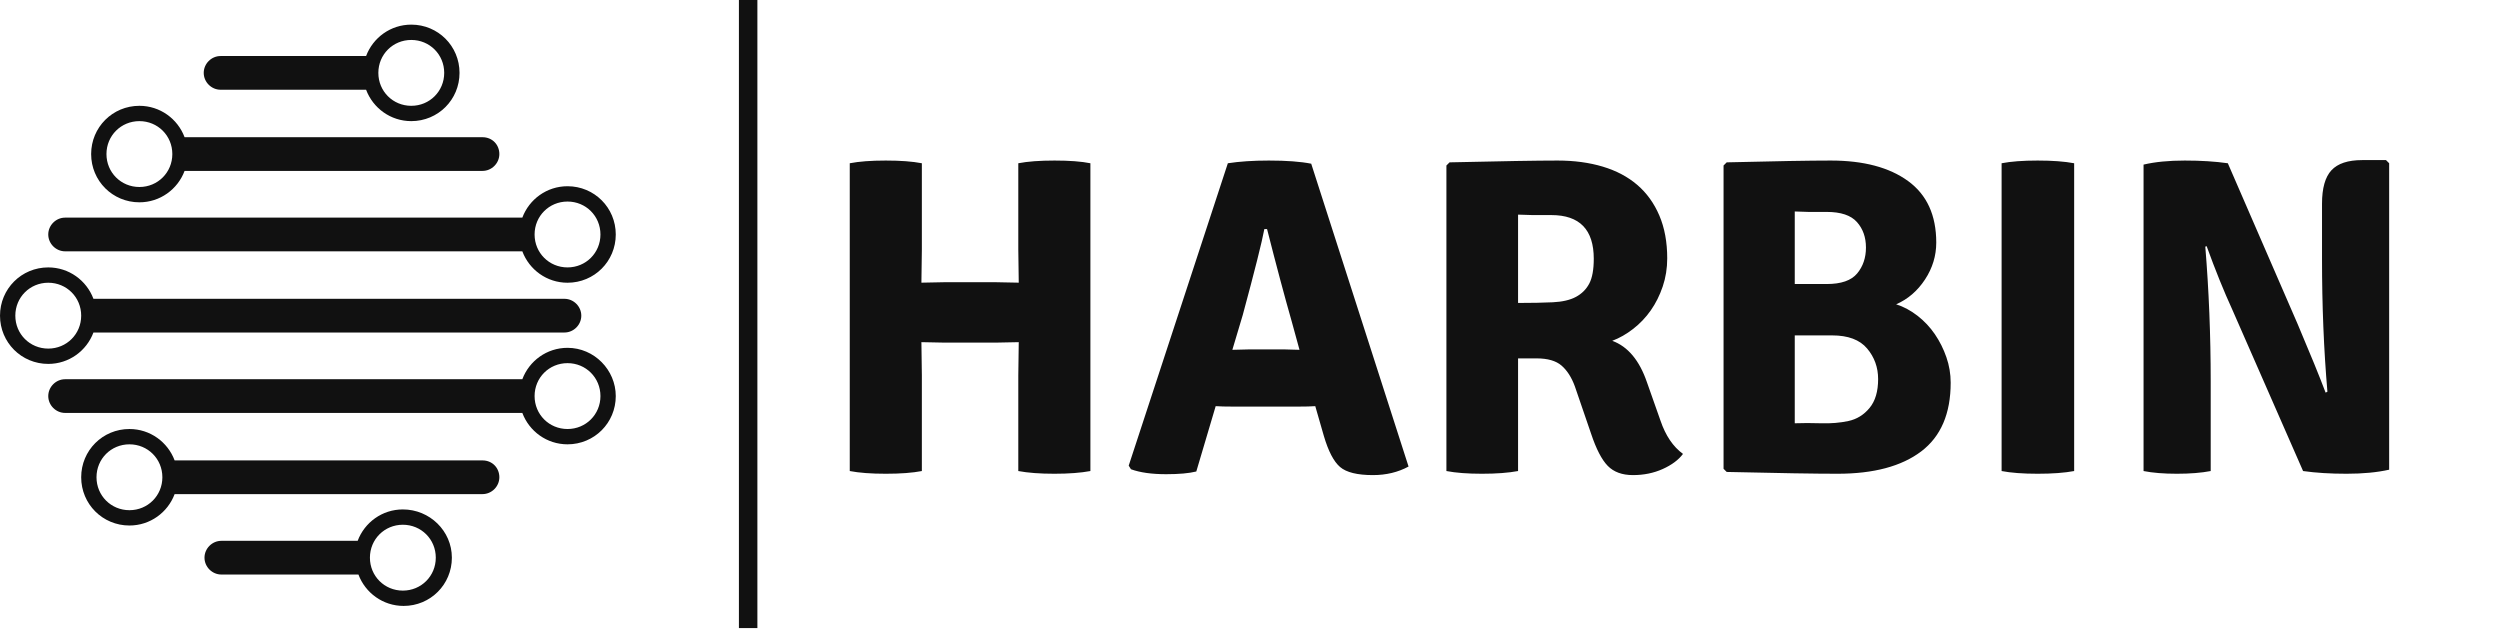
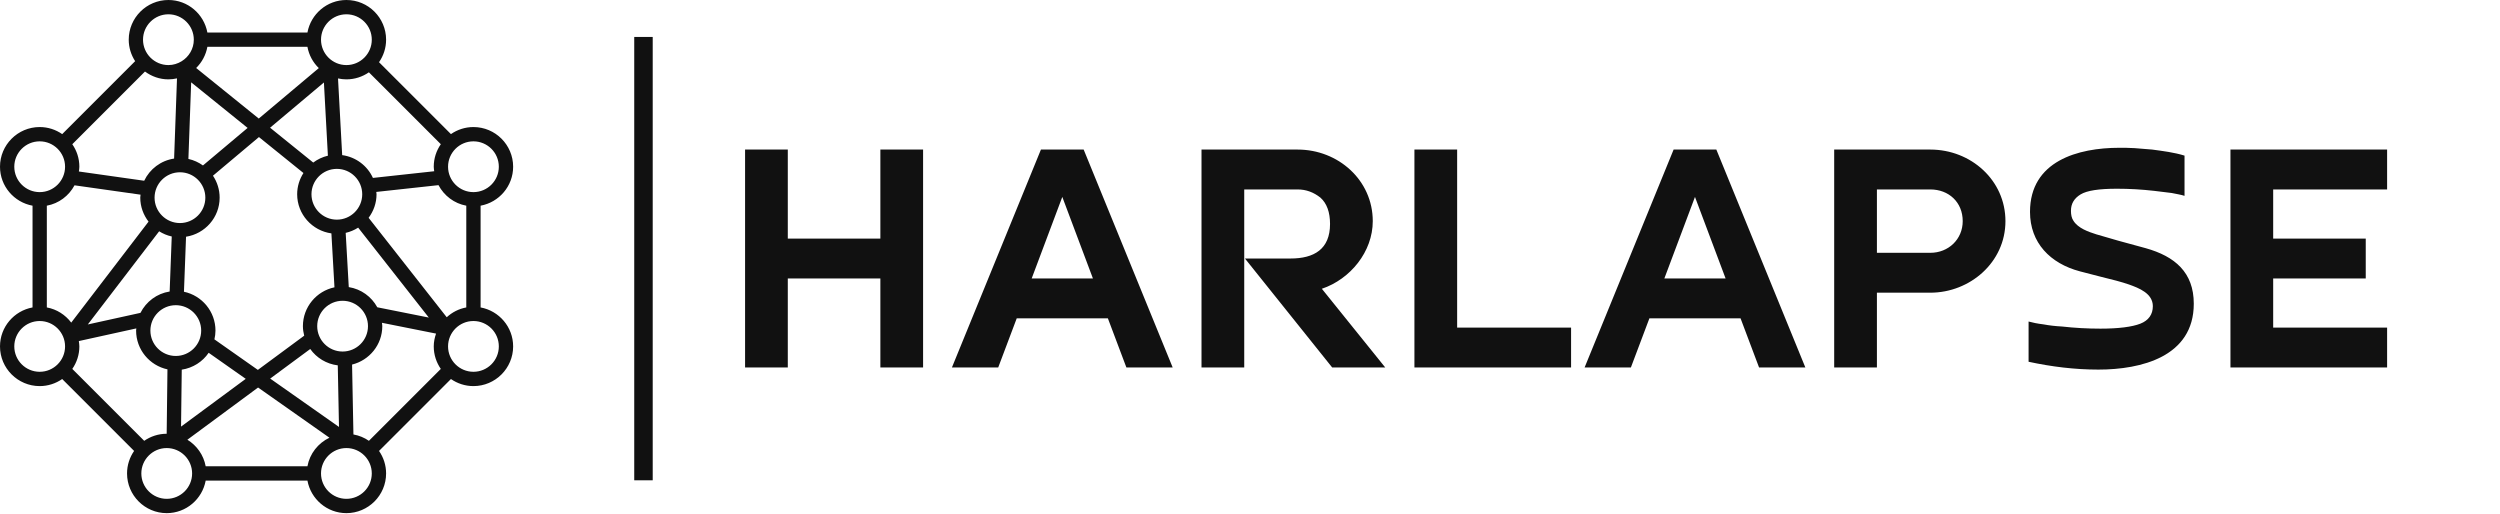
- <svg xmlns="http://www.w3.org/2000/svg" width="343" height="86.172" viewBox="0 0 406 102" class="css-1j8o68f">
-   <defs id="SvgjsDefs2470">
+ <svg xmlns="http://www.w3.org/2000/svg" width="408.85" height="83.918" viewBox="0 0 406 83.333" class="css-1j8o68f">
+   <defs id="SvgjsDefs5446">
	</defs>
-   <g id="SvgjsG2471" featurekey="symbolFeature-0" transform="matrix(1.243781,0,0,1.243781,-12.18905,-10.92537)" fill="#111111">
-     <g>
-       <path d="M63.5,12c-2.7,0-5,1.7-5.9,4.1h-19c-1.2,0-2.2,1-2.2,2.2c0,1.2,1,2.2,2.2,2.2h19c0.9,2.4,3.2,4.1,5.9,4.1   c3.5,0,6.3-2.8,6.3-6.3S67,12,63.5,12z M63.5,22.6c-2.4,0-4.3-1.9-4.3-4.3s1.9-4.3,4.3-4.3c2.4,0,4.3,1.9,4.3,4.3   S65.9,22.6,63.5,22.6z">
- 			</path>
-       <path d="M83.9,33.1c-2.7,0-5,1.7-5.9,4.1H18.3c-1.2,0-2.2,1-2.2,2.2c0,1.2,1,2.2,2.2,2.2H78c0.9,2.4,3.2,4.1,5.9,4.1   c3.5,0,6.3-2.8,6.3-6.3C90.2,35.9,87.4,33.1,83.9,33.1z M83.9,43.7c-2.4,0-4.3-1.9-4.3-4.3s1.9-4.3,4.3-4.3s4.3,1.9,4.3,4.3   S86.3,43.7,83.9,43.7z">
- 			</path>
-       <path d="M72.8,26.7H33.9c-0.9-2.4-3.2-4.1-5.9-4.1c-3.5,0-6.3,2.8-6.3,6.3s2.8,6.3,6.3,6.3c2.7,0,5-1.7,5.9-4.1h38.9   c1.2,0,2.2-1,2.2-2.2C75,27.7,74.1,26.7,72.8,26.7z M28,33.2c-2.4,0-4.3-1.9-4.3-4.3s1.9-4.3,4.3-4.3s4.3,1.9,4.3,4.3   S30.4,33.2,28,33.2z">
- 			</path>
-       <path d="M83.5,47.8H22c-0.9-2.4-3.2-4.1-5.9-4.1c-3.5,0-6.3,2.8-6.3,6.3c0,3.5,2.8,6.3,6.3,6.3c2.7,0,5-1.7,5.9-4.1h61.5   c1.2,0,2.2-1,2.2-2.2C85.7,48.8,84.7,47.8,83.5,47.8z M16.1,54.3c-2.4,0-4.3-1.9-4.3-4.3c0-2.4,1.9-4.3,4.3-4.3s4.3,1.9,4.3,4.3   C20.4,52.4,18.5,54.3,16.1,54.3z">
- 			</path>
-       <path d="M72.8,68.9H32.6c-0.9-2.4-3.2-4.1-5.9-4.1c-3.5,0-6.3,2.8-6.3,6.3c0,3.5,2.8,6.3,6.3,6.3c2.7,0,5-1.7,5.9-4.1h40.2   c1.2,0,2.2-1,2.2-2.2C75,69.9,74.1,68.9,72.8,68.9z M26.7,75.4c-2.4,0-4.3-1.9-4.3-4.3c0-2.4,1.9-4.3,4.3-4.3s4.3,1.9,4.3,4.3   C31,73.5,29.1,75.4,26.7,75.4z">
- 			</path>
-       <path d="M83.9,54.2c-2.7,0-5,1.7-5.9,4.1H18.3c-1.2,0-2.2,1-2.2,2.2c0,1.2,1,2.2,2.2,2.2H78c0.9,2.4,3.2,4.1,5.9,4.1   c3.5,0,6.3-2.8,6.3-6.3C90.2,57.1,87.4,54.2,83.9,54.2z M83.9,64.8c-2.4,0-4.3-1.9-4.3-4.3s1.9-4.3,4.3-4.3s4.3,1.9,4.3,4.3   S86.3,64.8,83.9,64.8z">
- 			</path>
-       <path d="M62.4,75.3c-2.7,0-5,1.7-5.9,4.1H38.7c-1.2,0-2.2,1-2.2,2.2c0,1.2,1,2.2,2.2,2.2h17.9c0.9,2.4,3.2,4.1,5.9,4.1   c3.5,0,6.3-2.8,6.3-6.3S65.9,75.3,62.4,75.3z M62.4,85.9c-2.4,0-4.3-1.9-4.3-4.3s1.9-4.3,4.3-4.3c2.4,0,4.3,1.9,4.3,4.3   S64.8,85.9,62.4,85.9z">
- 			</path>
-     </g>
+   <g id="SvgjsG5447" featurekey="2ou6gm-0" transform="matrix(0.1858468,0,0,0.1858468,-5.910294,-5.909922)" fill="#111111">
+     <path d="M451.764,300.448v-88.911c16.14-2.96,28.435-17.067,28.435-34.046c0-19.119-15.567-34.671-34.686-34.671  c-7.303,0-14.067,2.295-19.663,6.165l-62.845-62.832c3.88-5.597,6.184-12.363,6.184-19.674c0-19.119-15.567-34.679-34.686-34.679  c-16.981,0-31.096,12.295-34.054,28.435h-87.43c-2.958-16.141-17.066-28.435-34.047-28.435c-19.119,0-34.679,15.559-34.679,34.679  c0,6.925,2.091,13.349,5.603,18.769l-63.742,63.749c-5.597-3.876-12.363-6.178-19.673-6.178c-19.119,0-34.679,15.552-34.679,34.671  c0,16.981,12.295,31.089,28.435,34.047v88.909c-16.141,2.959-28.435,17.073-28.435,34.054c0,19.119,15.559,34.686,34.679,34.686  c7.307,0,14.071-2.3,19.666-6.177l62.842,62.836c-3.872,5.597-6.168,12.361-6.168,19.666c0,19.119,15.552,34.686,34.671,34.686  c16.979,0,31.086-12.296,34.046-28.435h88.911c2.961,16.14,17.074,28.435,34.054,28.435c19.119,0,34.686-15.567,34.686-34.686  c0-7.305-2.299-14.07-6.175-19.668l62.832-62.832c5.598,3.876,12.363,6.175,19.668,6.175c19.119,0,34.686-15.567,34.686-34.686  C480.199,317.522,467.904,303.409,451.764,300.448z M445.513,155.307c12.243,0,22.184,9.956,22.184,22.184  c0,12.235-9.941,22.192-22.184,22.192s-22.184-9.956-22.184-22.192C423.329,165.263,433.27,155.307,445.513,155.307z   M417.01,157.817c-3.88,5.597-6.183,12.363-6.183,19.674c0,1.351,0.248,2.635,0.399,3.946l-53.551,5.839  c-4.839-10.636-14.88-18.298-26.868-19.926l-3.633-67.012c2.367,0.513,4.81,0.814,7.329,0.814c7.303,0,14.067-2.295,19.663-6.165  L417.01,157.817z M170.864,233.917c3.351,2.082,7.034,3.678,11.014,4.52l-1.824,48.092c-11.209,1.76-20.568,8.865-25.506,18.66  l-46.011,10.132L170.864,233.917z M166.864,204.523c0-12.228,9.956-22.184,22.184-22.184c12.235,0,22.192,9.956,22.192,22.184  c0,12.235-9.956,22.192-22.192,22.192C176.82,226.715,166.864,216.759,166.864,204.523z M185.412,298.489  c12.235,0,22.192,9.941,22.192,22.184s-9.956,22.184-22.192,22.184s-22.192-9.941-22.192-22.184S173.176,298.489,185.412,298.489z   M190.618,354.832c9.747-1.487,18.213-6.922,23.522-14.76l32.394,22.78l-56.518,41.73L190.618,354.832z M219.17,328.344  c0.563-2.476,0.921-5.028,0.921-7.671c0-16.67-11.835-30.626-27.539-33.931l1.823-48.08c16.583-2.587,29.353-16.844,29.353-34.139  c0-7.093-2.158-13.683-5.828-19.182l40.179-33.766l38.892,31.411c-3.436,5.379-5.495,11.722-5.495,18.564  c0,17.486,13.066,31.845,29.917,34.196l2.682,47.126c-15.724,3.288-27.582,17.244-27.582,33.928c0,2.887,0.458,5.651,1.127,8.334  l-40.492,29.898L219.17,328.344z M303.978,201.55c0-12.228,9.941-22.184,22.184-22.184c12.228,0,22.169,9.956,22.169,22.184  c0,12.235-9.941,22.192-22.169,22.192C313.918,223.742,303.978,213.786,303.978,201.55z M302.908,336.763  c5.513,7.779,14.142,13.075,24.052,14.297l1.062,53.821l-60.117-42.27L302.908,336.763z M308.994,316.8  c0-12.228,9.941-22.169,22.184-22.169c12.243,0,22.184,9.941,22.184,22.169c0,12.243-9.941,22.184-22.184,22.184  C318.935,338.984,308.994,329.043,308.994,316.8z M336.574,282.674l-2.696-47.381c3.93-0.901,7.594-2.467,10.893-4.581  l61.741,78.586l-45.012-8.985C356.439,291.056,347.376,284.38,336.574,282.674z M334.501,44.288  c12.243,0,22.184,9.956,22.184,22.192c0,6.093-2.472,11.618-6.464,15.633c-0.018,0.018-0.044,0.023-0.062,0.041  c-0.016,0.016-0.02,0.037-0.035,0.053c-4.012,3.985-9.53,6.457-15.623,6.457c-12.243,0-22.184-9.956-22.184-22.184  C312.318,54.244,322.258,44.288,334.501,44.288z M314.848,103.865l3.476,63.986c-4.725,1.1-9.036,3.186-12.803,6.001l-37.707-30.458  L314.848,103.865z M213.017,72.723h87.43c1.325,7.226,4.864,13.663,9.931,18.583l-52.463,44.091l-54.706-44.19  C208.217,86.301,211.703,79.897,213.017,72.723z M248.178,143.58l-39.029,32.8c-3.761-2.694-8.047-4.678-12.716-5.697l2.418-66.942  L248.178,143.58z M178.97,44.288c12.235,0,22.192,9.956,22.192,22.192c0,8.005-4.306,14.971-10.686,18.874  c-0.003,0.001-0.007,0.001-0.01,0.002c-0.005,0.002-0.007,0.009-0.011,0.01c-3.361,2.051-7.267,3.298-11.485,3.298  c-12.235,0-22.192-9.956-22.192-22.184C156.778,54.244,166.734,44.288,178.97,44.288z M158.49,94.31  c5.756,4.246,12.796,6.841,20.48,6.841c2.582,0,5.08-0.331,7.502-0.868l-2.531,70.085c-11.589,1.732-21.267,9.142-26.131,19.376  l-57.081-8.085c0.169-1.383,0.421-2.741,0.421-4.168c0-7.306-2.298-14.07-6.171-19.665L158.49,94.31z M44.288,177.491  c0-12.228,9.956-22.184,22.192-22.184c12.228,0,22.184,9.956,22.184,22.184c0,12.235-9.956,22.192-22.184,22.192  C54.244,199.682,44.288,189.726,44.288,177.491z M82.179,350.158c-0.008,0.008-0.018,0.01-0.026,0.017  c-0.009,0.009-0.01,0.019-0.019,0.028c-4.016,4.003-9.551,6.483-15.655,6.483c-12.235,0-22.192-9.941-22.192-22.184  s9.956-22.184,22.192-22.184c12.228,0,22.184,9.941,22.184,22.184C88.664,340.611,86.182,346.144,82.179,350.158z M72.723,300.447  v-88.909c10.534-1.931,19.299-8.657,24.2-17.804l57.717,8.175c-0.067,0.879-0.264,1.719-0.264,2.615  c0,7.903,2.761,15.111,7.229,20.95L94.05,313.705C88.915,306.912,81.42,302.041,72.723,300.447z M94.979,354.173  c3.874-5.598,6.172-12.364,6.172-19.671c0-1.596-0.261-3.122-0.471-4.662l50.245-11.064c-0.035,0.641-0.192,1.247-0.192,1.897  c0,16.62,11.769,30.526,27.4,33.887l-0.682,56.271c-7.294,0.009-14.045,2.306-19.631,6.177L94.979,354.173z M177.491,467.697  c-12.228,0-22.184-9.941-22.184-22.184c0-6.088,2.468-11.602,6.447-15.612c0.021-0.021,0.05-0.026,0.071-0.047  c0.022-0.022,0.029-0.052,0.05-0.075c4.013-3.982,9.53-6.45,15.615-6.45c12.235,0,22.192,9.941,22.192,22.184  S189.726,467.697,177.491,467.697z M300.448,439.262h-88.911c-1.803-9.833-7.764-18.155-15.99-23.218l61.765-45.611l62.361,43.854  C309.792,419.004,302.481,428.183,300.448,439.262z M334.501,467.697c-12.243,0-22.184-9.941-22.184-22.184  s9.941-22.184,22.184-22.184c6.079,0,11.583,2.46,15.592,6.426c0.029,0.03,0.037,0.071,0.067,0.1s0.07,0.038,0.1,0.067  c3.966,4.009,6.426,9.513,6.426,15.592C356.685,457.756,346.745,467.697,334.501,467.697z M354.17,417.001  c-3.986-2.76-8.574-4.662-13.525-5.554l-1.192-61.071c15.12-3.737,26.411-17.323,26.411-33.577c0-1.003-0.212-1.948-0.296-2.929  l47.276,9.438c-1.216,3.532-2.017,7.256-2.017,11.193c0,7.305,2.299,14.07,6.175,19.668L354.17,417.001z M353.909,222.13  c4.293-5.774,6.924-12.849,6.924-20.58c0-0.698-0.165-1.351-0.206-2.039l54.35-5.925c4.887,9.221,13.695,16.009,24.285,17.951  v88.911c-6.534,1.199-12.38,4.256-17.09,8.572L353.909,222.13z M445.513,356.685c-6.105,0-11.635-2.476-15.648-6.472  c-0.011-0.011-0.014-0.027-0.026-0.038s-0.027-0.014-0.038-0.026c-3.997-4.013-6.472-9.543-6.472-15.648  c0-12.243,9.941-22.184,22.184-22.184s22.184,9.941,22.184,22.184S457.756,356.685,445.513,356.685z">
+ 		</path>
  </g>
-   <g id="SvgjsG2472" featurekey="textGroupContainer" transform="matrix(1,0,0,1,405,0)" fill="#111111">
+   <g id="SvgjsG5448" featurekey="textGroupContainer" transform="matrix(1,0,0,1,405,6)" fill="#111111">
    <rect y="0" height="1" width="1" opacity="0">
		</rect>
-     <rect y="0" x="-285" width="3" height="102">
+     <rect y="0" x="-302" width="3" height="72">
		</rect>
  </g>
-   <g id="SvgjsG2473" featurekey="vMvB0T-0" transform="matrix(3.659251,0,0,3.659251,132.4379,3.312647)" fill="#111111">
-     <path d="M9.02 11.64 l-0.02 -1.48 l0 -3.82 q0.62 -0.12 1.61 -0.12 t1.59 0.12 l0 13.66 q-0.64 0.12 -1.6 0.12 t-1.6 -0.12 l0 -4.24 l0.02 -1.48 l-1 0.02 l-2.32 0 l-1 -0.02 l0.02 1.48 l0 4.24 q-0.62 0.12 -1.6 0.12 t-1.6 -0.12 l0 -13.66 q0.62 -0.12 1.6 -0.12 t1.6 0.12 l0 3.82 l-0.02 1.48 l1 -0.02 l2.32 0 z M18.56 17.14 q-0.54 0 -0.8 -0.02 l-0.86 2.9 q-0.48 0.12 -1.34 0.12 q-0.96 0 -1.56 -0.22 l-0.1 -0.16 l4.4 -13.42 q0.78 -0.12 1.82 -0.12 q1.18 0 1.88 0.14 l4.32 13.44 q-0.7 0.38 -1.58 0.38 q-1.04 0 -1.46 -0.36 t-0.72 -1.38 l-0.38 -1.32 q-0.26 0.02 -0.78 0.02 l-2.84 0 z M18.5 14.62 l0.8 -0.02 l1.46 0 q0.1 0 0.35 0.01 t0.37 0.01 l-0.34 -1.24 q-0.48 -1.68 -1.1 -4.12 l-0.12 0 q-0.16 0.86 -0.96 3.82 z M37.8 10.56 q0 0.66 -0.2 1.25 t-0.53 1.06 t-0.78 0.82 t-0.93 0.53 q1.04 0.38 1.54 1.84 l0.6 1.7 q0.34 1 1 1.48 q-0.3 0.4 -0.9 0.67 t-1.32 0.27 t-1.12 -0.41 t-0.74 -1.43 l-0.72 -2.1 q-0.22 -0.6 -0.59 -0.92 t-1.11 -0.32 l-0.82 0 l0 5 q-0.64 0.12 -1.6 0.12 t-1.58 -0.12 l0 -13.56 l0.14 -0.14 q1.74 -0.04 2.93 -0.06 t1.87 -0.02 q1.1 0 2 0.27 t1.53 0.81 t0.98 1.36 t0.35 1.9 z M31.18 8.62 l0 3.92 q0.9 0 1.54 -0.03 t1.03 -0.24 t0.59 -0.59 t0.2 -1.1 q0 -1.94 -1.88 -1.94 l-0.83 0 t-0.65 -0.02 z M40.44 6.3 q1.62 -0.04 2.77 -0.06 t1.85 -0.02 q2.18 0 3.43 0.91 t1.25 2.73 q0 0.88 -0.5 1.64 t-1.28 1.1 q0.5 0.16 0.95 0.51 t0.77 0.82 t0.51 1.02 t0.19 1.13 q0 2.06 -1.31 3.05 t-3.71 0.99 q-0.74 0 -1.96 -0.02 t-2.96 -0.06 l-0.14 -0.14 l0 -13.46 z M45.12 13.98 l-1.66 0 l0 3.9 q0.52 -0.02 1.17 0 t1.21 -0.1 t0.94 -0.58 t0.38 -1.28 q0 -0.78 -0.49 -1.36 t-1.55 -0.58 z M43.46 8.48 l0 3.22 l1.42 0 q0.96 0 1.35 -0.47 t0.39 -1.15 t-0.4 -1.13 t-1.34 -0.45 l-0.81 0 t-0.61 -0.02 z M52.64 20 l0 -13.66 q0.62 -0.12 1.6 -0.12 t1.62 0.12 l0 13.66 q-0.64 0.12 -1.62 0.12 t-1.6 -0.12 z M69.7 6.2 l0.14 0.14 l0 13.6 q-0.8 0.18 -1.89 0.18 t-1.93 -0.12 l-3.14 -7.16 q-0.56 -1.22 -1.14 -2.82 l-0.06 0.02 q0.24 2.92 0.24 5.98 l0 3.98 q-0.62 0.12 -1.5 0.12 t-1.48 -0.12 l0 -13.6 q0.76 -0.18 1.83 -0.18 t1.91 0.12 l3.1 7.14 q0.84 1.98 1.24 3.04 l0.08 -0.04 q-0.24 -2.78 -0.24 -5.9 l0 -2.44 q0 -1.04 0.42 -1.49 t1.36 -0.45 l1.06 0 z">
+   <g id="SvgjsG5449" featurekey="kZnDdN-0" transform="matrix(2.891009,0,0,2.891009,117.126,1.854867)" fill="#111111">
+     <path d="M8.94 7.76 l2.4 0 l0 12.24 l-2.4 0 l0 -5 l-5.2 0 l0 5 l-2.4 0 l0 -12.24 l2.4 0 l0 5 l5.2 0 l0 -5 z M21.72 17.24 l-5.12 0 l-1.04 2.76 l-2.6 0 l5 -12.24 l2.4 0 l5 12.24 l-2.6 0 z M17.44 15 l3.44 0 l-1.72 -4.58 z M34.32 20 l-4.9 -6.12 l2.56 0 c1.32 0 2.22 -0.52 2.22 -1.94 c0 -0.66 -0.18 -1.16 -0.54 -1.48 c-0.38 -0.3 -0.8 -0.46 -1.28 -0.46 l-3 0 l0 10 l-2.4 0 l0 -12.24 l5.4 0 c2.28 0 4.22 1.72 4.22 4.02 c0 1.72 -1.26 3.26 -2.86 3.8 l3.56 4.42 l-2.98 0 z M47.74 17.76 l0 2.24 l-8.8 0 l0 -12.24 l2.4 0 l0 10 l6.4 0 z M57.26 17.24 l-5.12 0 l-1.04 2.76 l-2.6 0 l5 -12.24 l2.4 0 l5 12.24 l-2.6 0 z M52.98 15 l3.44 0 l-1.72 -4.58 z M62.52 20 l0 -12.24 l5.4 0 c2.28 0 4.22 1.72 4.22 4.02 c0 2.32 -2 4.02 -4.22 4.02 l-3 0 l0 4.2 l-2.4 0 z M67.92 10 l-3 0 l0 3.56 l3 0 c1.02 0 1.82 -0.76 1.82 -1.78 c0 -1.06 -0.78 -1.78 -1.82 -1.78 z M73.44 19.68 l0 -2.26 c0.22 0.06 0.5 0.12 0.84 0.16 c0.32 0.06 0.66 0.1 1.04 0.12 c0.7 0.08 1.44 0.12 2.16 0.12 c1.02 0 1.78 -0.1 2.24 -0.28 s0.7 -0.52 0.7 -0.98 c0 -0.72 -0.78 -1.02 -1.34 -1.22 c-0.4 -0.14 -0.94 -0.28 -1.6 -0.44 c-0.32 -0.08 -0.7 -0.18 -1.16 -0.3 c-1.66 -0.44 -2.8 -1.6 -2.8 -3.34 c0 -2.86 2.7 -3.6 5.02 -3.6 c0.26 0 0.54 0 0.86 0.02 s0.64 0.06 0.98 0.08 c0.6 0.08 1.24 0.16 1.82 0.34 l0 2.26 c-0.18 -0.06 -0.42 -0.1 -0.72 -0.16 c-0.3 -0.04 -0.64 -0.08 -0.98 -0.12 c-0.7 -0.08 -1.4 -0.12 -2.1 -0.12 c-1 0 -1.68 0.1 -2.04 0.32 s-0.54 0.52 -0.54 0.92 c0 0.22 0.04 0.42 0.14 0.56 c0.26 0.42 0.84 0.62 1.28 0.76 c0.34 0.1 0.74 0.22 1.24 0.36 c0.52 0.14 1.04 0.28 1.54 0.42 c1.64 0.46 2.7 1.36 2.7 3.12 c0 2.98 -2.96 3.7 -5.36 3.7 c-1.32 0 -2.62 -0.16 -3.92 -0.44 z M84.78 7.76 l8.8 0 l0 2.24 l-6.4 0 l0 2.76 l5.2 0 l0 2.24 l-5.2 0 l0 2.76 l6.4 0 l0 2.24 l-8.8 0 l0 -12.24 z">
		</path>
  </g>
</svg>
